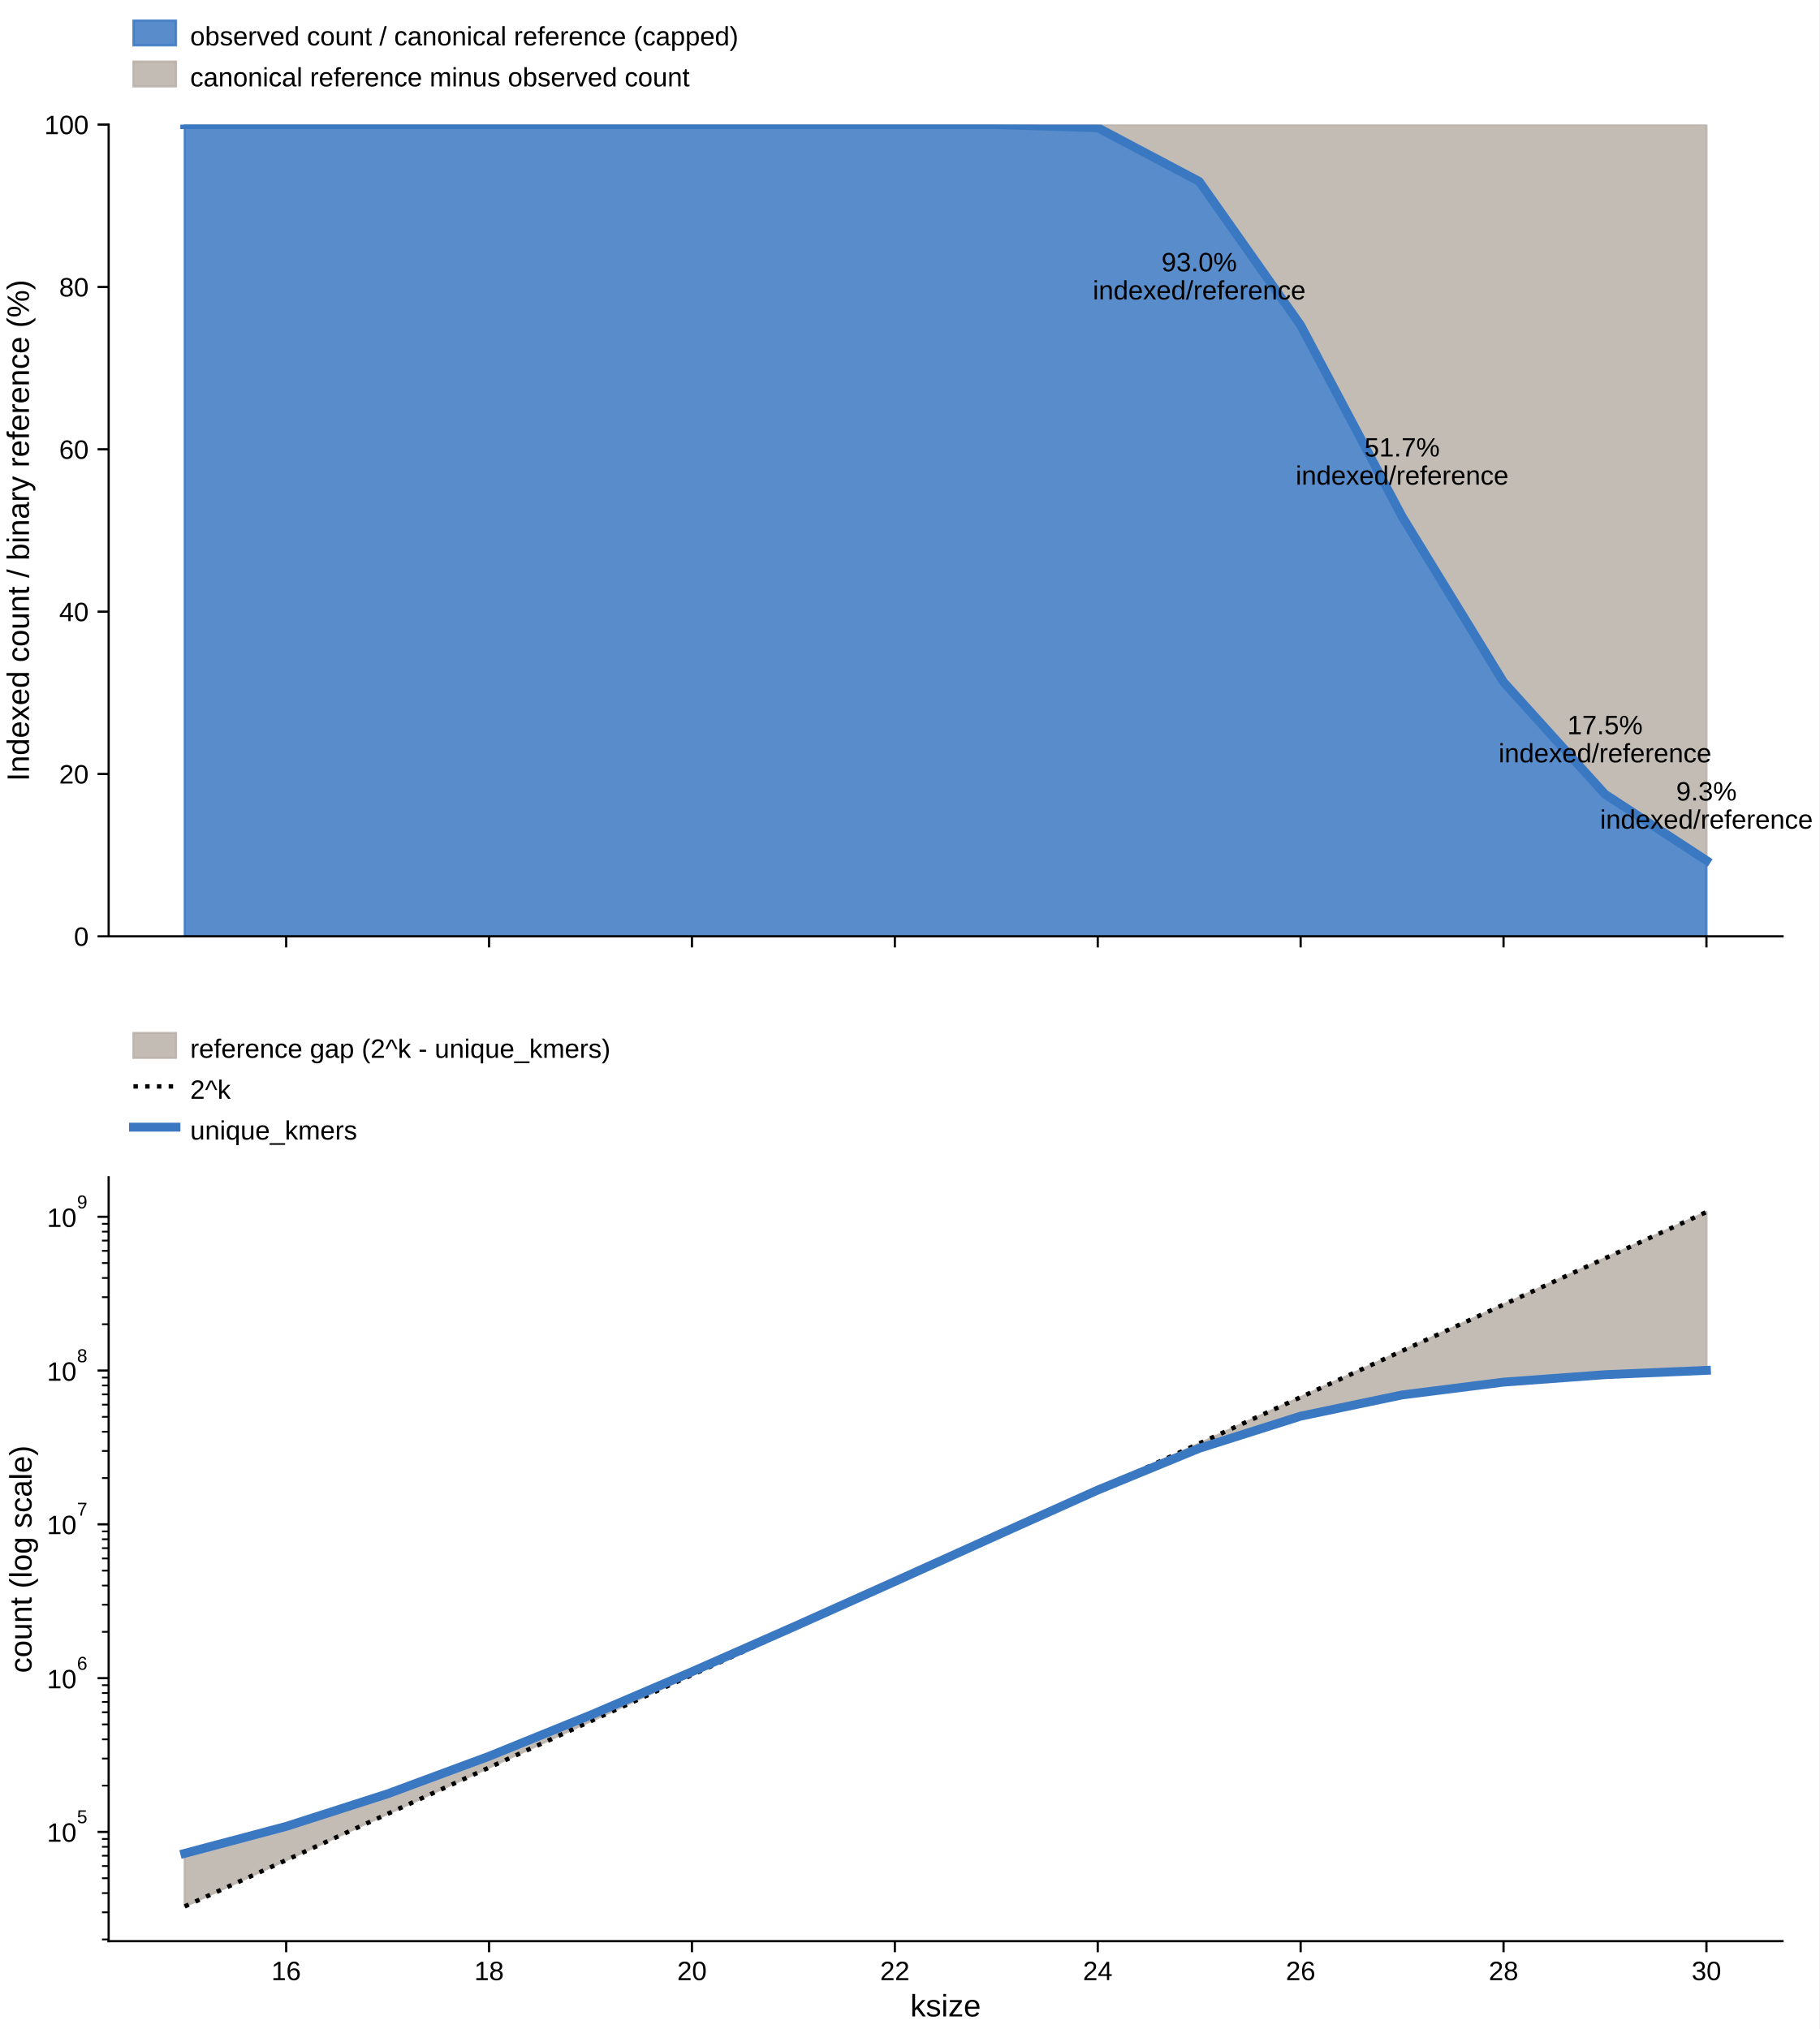
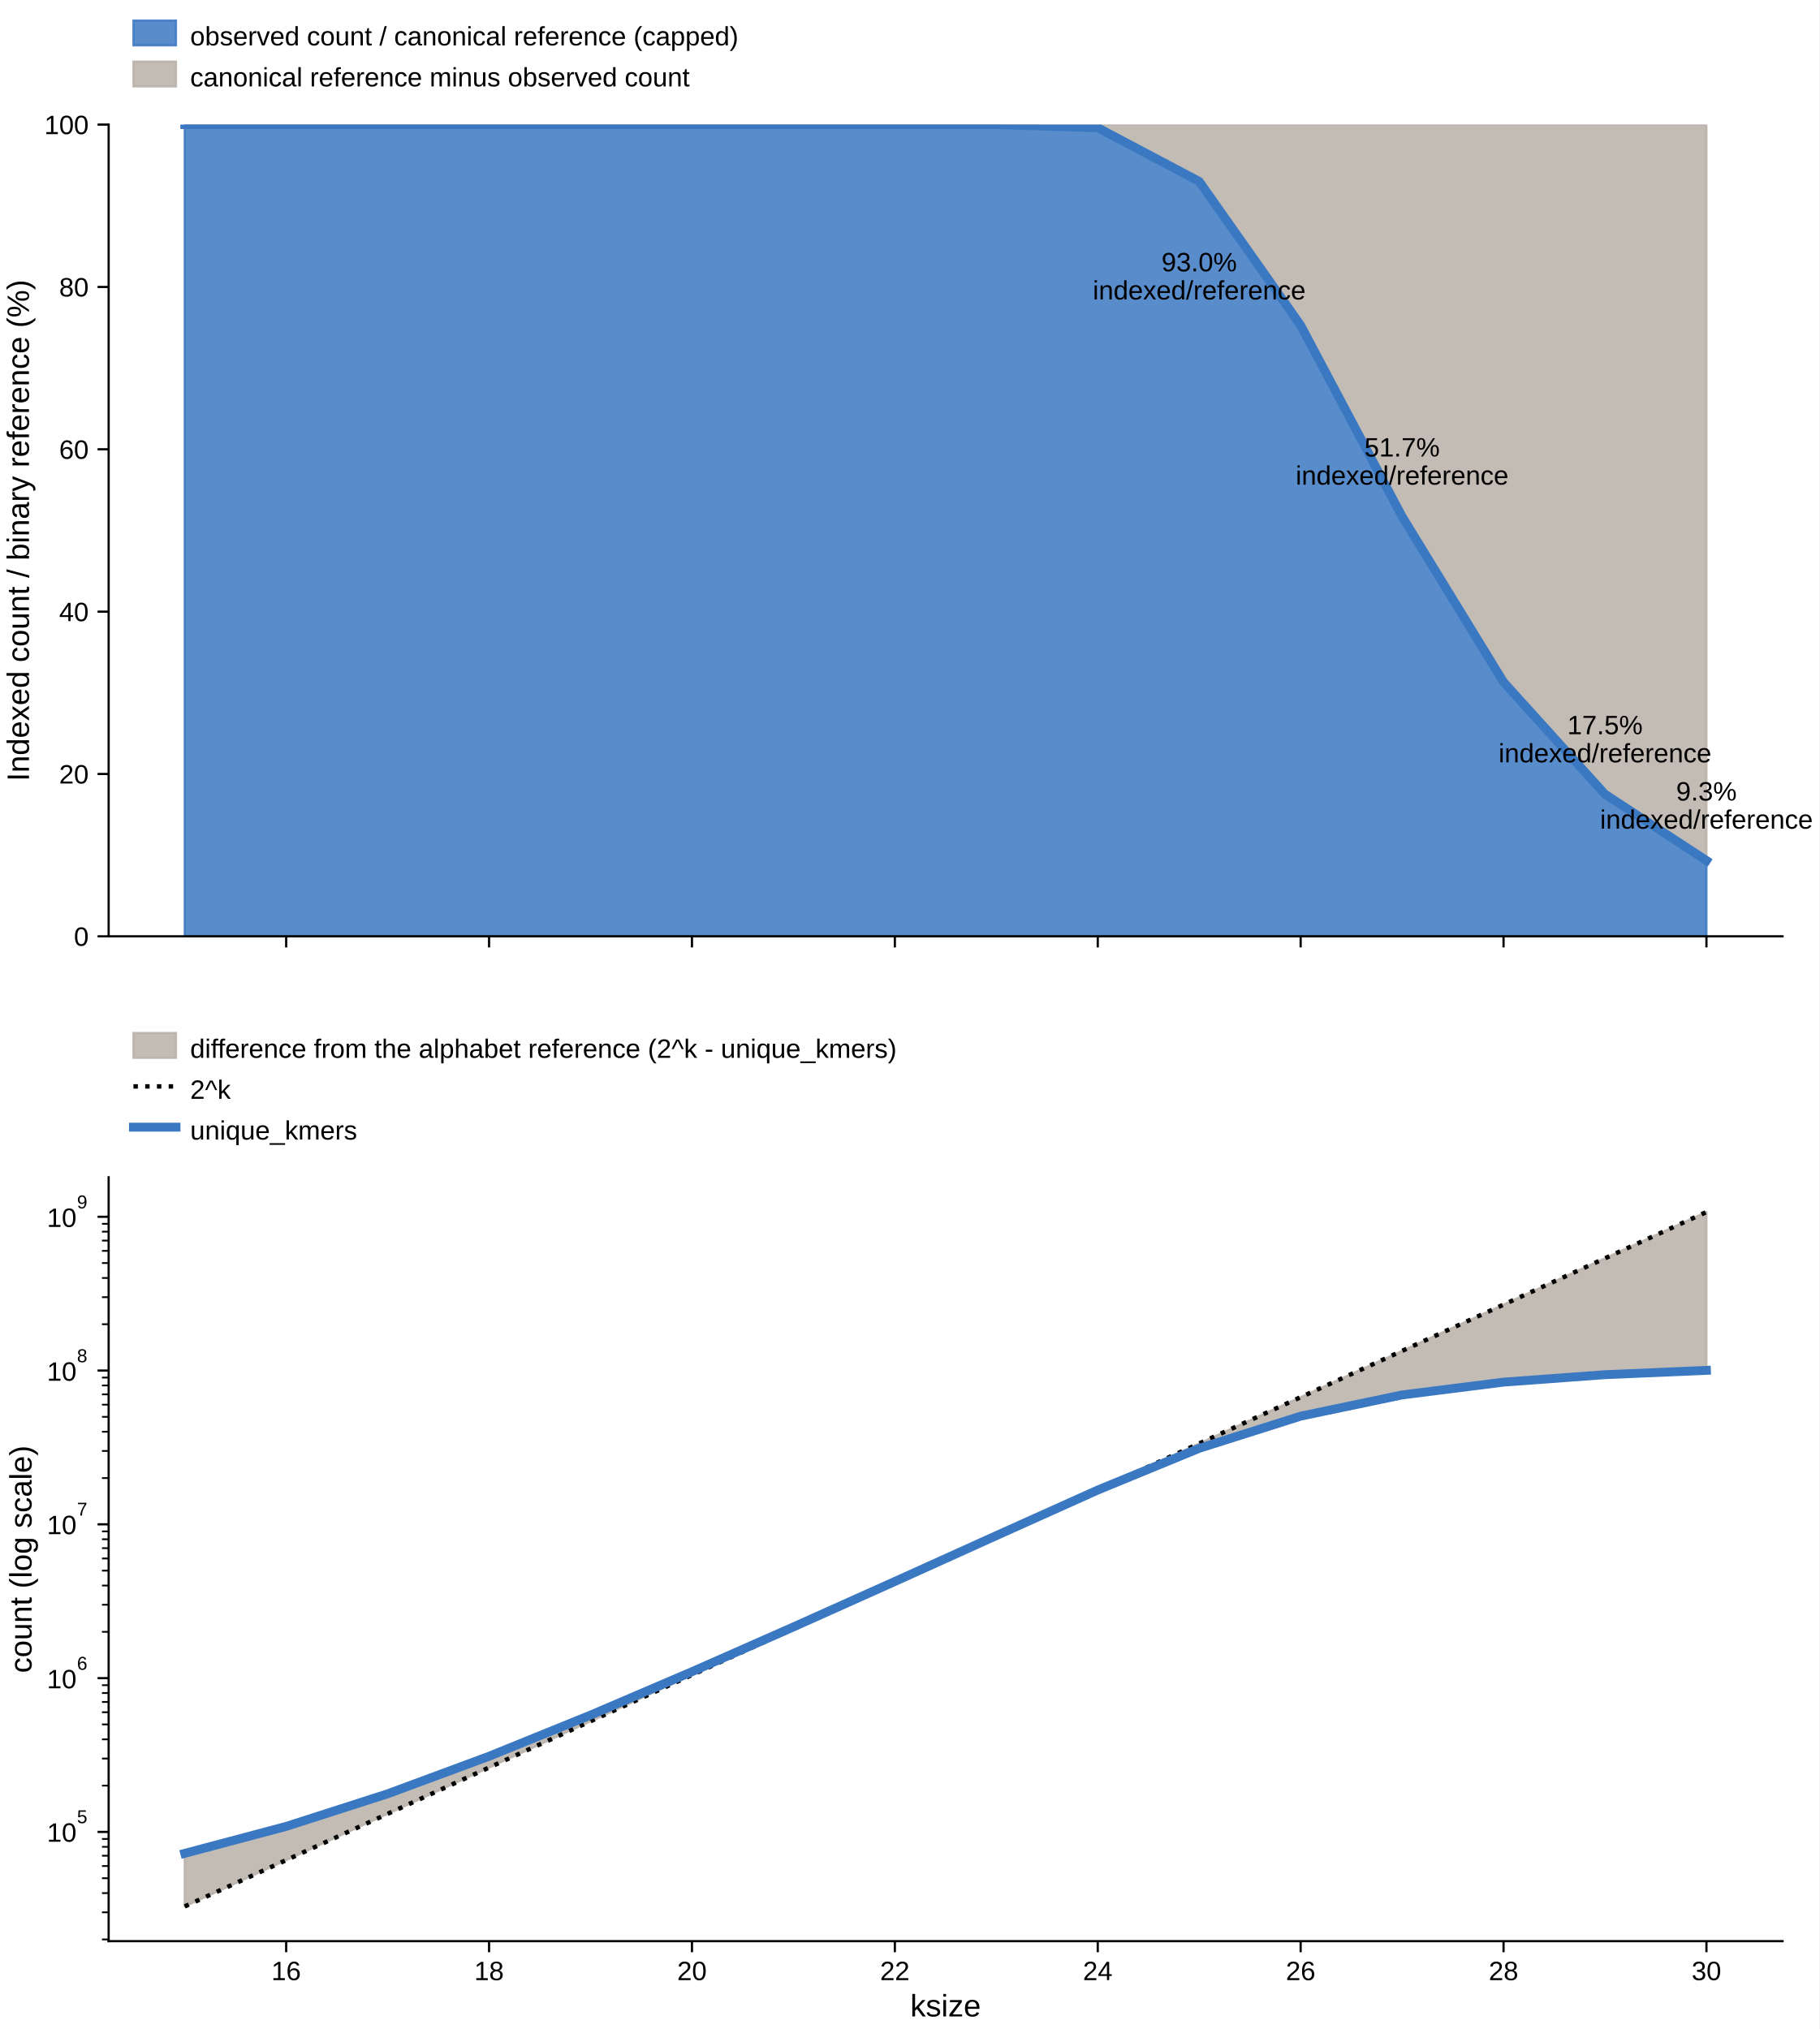
<svg xmlns="http://www.w3.org/2000/svg" xmlns:xlink="http://www.w3.org/1999/xlink" width="410.58pt" height="458.024pt" viewBox="0 0 410.58 458.024" version="1.1">
  <defs>
    <style type="text/css">*{stroke-linejoin: round; stroke-linecap: butt}</style>
  </defs>
  <g id="figure_1">
    <g id="patch_1">
      <path d="M 0 458.024  L 410.58 458.024  L 410.58 0  L 0 0  z " style="fill: #ffffff" />
    </g>
    <g id="axes_1">
      <g id="patch_2">
        <path d="M 24.519 211.363  L 402.298 211.363  L 402.298 28.128  L 24.519 28.128  z " style="fill: #ffffff" />
      </g>
      <g id="matplotlib.axis_1">
        <g id="xtick_1">
          <g id="line2d_1">
            <defs>
-               <path id="mb02377f6be" d="M 0 0  L 0 2.5  " style="stroke: #000000; stroke-width: 0.5" />
+               <path id="me1cb87527f" d="M 0 0  L 0 2.5  " style="stroke: #000000; stroke-width: 0.5" />
            </defs>
            <g>
-               <use xlink:href="#mb02377f6be" x="64.586" y="211.363" style="stroke: #000000; stroke-width: 0.5" />
+               <use xlink:href="#me1cb87527f" x="64.586" y="211.363" style="stroke: #000000; stroke-width: 0.5" />
            </g>
          </g>
        </g>
        <g id="xtick_2">
          <g id="line2d_2">
            <g>
-               <use xlink:href="#mb02377f6be" x="110.378" y="211.363" style="stroke: #000000; stroke-width: 0.5" />
+               <use xlink:href="#me1cb87527f" x="110.378" y="211.363" style="stroke: #000000; stroke-width: 0.5" />
            </g>
          </g>
        </g>
        <g id="xtick_3">
          <g id="line2d_3">
            <g>
-               <use xlink:href="#mb02377f6be" x="156.169" y="211.363" style="stroke: #000000; stroke-width: 0.5" />
+               <use xlink:href="#me1cb87527f" x="156.169" y="211.363" style="stroke: #000000; stroke-width: 0.5" />
            </g>
          </g>
        </g>
        <g id="xtick_4">
          <g id="line2d_4">
            <g>
-               <use xlink:href="#mb02377f6be" x="201.96" y="211.363" style="stroke: #000000; stroke-width: 0.5" />
+               <use xlink:href="#me1cb87527f" x="201.96" y="211.363" style="stroke: #000000; stroke-width: 0.5" />
            </g>
          </g>
        </g>
        <g id="xtick_5">
          <g id="line2d_5">
            <g>
-               <use xlink:href="#mb02377f6be" x="247.752" y="211.363" style="stroke: #000000; stroke-width: 0.5" />
+               <use xlink:href="#me1cb87527f" x="247.752" y="211.363" style="stroke: #000000; stroke-width: 0.5" />
            </g>
          </g>
        </g>
        <g id="xtick_6">
          <g id="line2d_6">
            <g>
-               <use xlink:href="#mb02377f6be" x="293.543" y="211.363" style="stroke: #000000; stroke-width: 0.5" />
+               <use xlink:href="#me1cb87527f" x="293.543" y="211.363" style="stroke: #000000; stroke-width: 0.5" />
            </g>
          </g>
        </g>
        <g id="xtick_7">
          <g id="line2d_7">
            <g>
-               <use xlink:href="#mb02377f6be" x="339.335" y="211.363" style="stroke: #000000; stroke-width: 0.5" />
+               <use xlink:href="#me1cb87527f" x="339.335" y="211.363" style="stroke: #000000; stroke-width: 0.5" />
            </g>
          </g>
        </g>
        <g id="xtick_8">
          <g id="line2d_8">
            <g>
-               <use xlink:href="#mb02377f6be" x="385.126" y="211.363" style="stroke: #000000; stroke-width: 0.5" />
+               <use xlink:href="#me1cb87527f" x="385.126" y="211.363" style="stroke: #000000; stroke-width: 0.5" />
            </g>
          </g>
        </g>
      </g>
      <g id="matplotlib.axis_2">
        <g id="ytick_1">
          <g id="line2d_9">
            <defs>
-               <path id="ma69f56cb45" d="M 0 0  L -2.5 0  " style="stroke: #000000; stroke-width: 0.5" />
+               <path id="m8d2627ddbd" d="M 0 0  L -2.5 0  " style="stroke: #000000; stroke-width: 0.5" />
            </defs>
            <g>
-               <use xlink:href="#ma69f56cb45" x="24.519" y="211.363" style="stroke: #000000; stroke-width: 0.5" />
+               <use xlink:href="#m8d2627ddbd" x="24.519" y="211.363" style="stroke: #000000; stroke-width: 0.5" />
            </g>
          </g>
          <g id="text_1">
            <text style="font-size: 6px; font-family: 'Arial'; text-anchor: end" x="20.019" y="213.511" transform="rotate(-0 20.01875 213.5108)">0</text>
          </g>
        </g>
        <g id="ytick_2">
          <g id="line2d_10">
            <g>
-               <use xlink:href="#ma69f56cb45" x="24.519" y="174.716" style="stroke: #000000; stroke-width: 0.5" />
+               <use xlink:href="#m8d2627ddbd" x="24.519" y="174.716" style="stroke: #000000; stroke-width: 0.5" />
            </g>
          </g>
          <g id="text_2">
            <text style="font-size: 6px; font-family: 'Arial'; text-anchor: end" x="20.019" y="176.864" transform="rotate(-0 20.01875 176.8636)">20</text>
          </g>
        </g>
        <g id="ytick_3">
          <g id="line2d_11">
            <g>
-               <use xlink:href="#ma69f56cb45" x="24.519" y="138.069" style="stroke: #000000; stroke-width: 0.5" />
+               <use xlink:href="#m8d2627ddbd" x="24.519" y="138.069" style="stroke: #000000; stroke-width: 0.5" />
            </g>
          </g>
          <g id="text_3">
            <text style="font-size: 6px; font-family: 'Arial'; text-anchor: end" x="20.019" y="140.216" transform="rotate(-0 20.01875 140.2165)">40</text>
          </g>
        </g>
        <g id="ytick_4">
          <g id="line2d_12">
            <g>
-               <use xlink:href="#ma69f56cb45" x="24.519" y="101.422" style="stroke: #000000; stroke-width: 0.5" />
+               <use xlink:href="#m8d2627ddbd" x="24.519" y="101.422" style="stroke: #000000; stroke-width: 0.5" />
            </g>
          </g>
          <g id="text_4">
            <text style="font-size: 6px; font-family: 'Arial'; text-anchor: end" x="20.019" y="103.569" transform="rotate(-0 20.01875 103.5693)">60</text>
          </g>
        </g>
        <g id="ytick_5">
          <g id="line2d_13">
            <g>
-               <use xlink:href="#ma69f56cb45" x="24.519" y="64.775" style="stroke: #000000; stroke-width: 0.5" />
+               <use xlink:href="#m8d2627ddbd" x="24.519" y="64.775" style="stroke: #000000; stroke-width: 0.5" />
            </g>
          </g>
          <g id="text_5">
            <text style="font-size: 6px; font-family: 'Arial'; text-anchor: end" x="20.019" y="66.922" transform="rotate(-0 20.01875 66.92217)">80</text>
          </g>
        </g>
        <g id="ytick_6">
          <g id="line2d_14">
            <g>
-               <use xlink:href="#ma69f56cb45" x="24.519" y="28.128" style="stroke: #000000; stroke-width: 0.5" />
+               <use xlink:href="#m8d2627ddbd" x="24.519" y="28.128" style="stroke: #000000; stroke-width: 0.5" />
            </g>
          </g>
          <g id="text_6">
            <text style="font-size: 6px; font-family: 'Arial'; text-anchor: end" x="20.019" y="30.275" transform="rotate(-0 20.01875 30.27501)">100</text>
          </g>
        </g>
        <g id="text_7">
          <text style="font-size: 7px; font-family: 'Arial'; text-anchor: middle" x="6.536" y="119.746" transform="rotate(-90 6.535781 119.7456)">Indexed count / binary reference (%)</text>
        </g>
      </g>
      <g id="FillBetweenPolyCollection_1">
        <defs>
-           <path id="m93ffbdc0d3" d="M 41.691 -429.896  L 41.691 -246.66  L 64.586 -246.66  L 87.482 -246.66  L 110.378 -246.66  L 133.273 -246.66  L 156.169 -246.66  L 179.065 -246.66  L 201.96 -246.66  L 224.856 -246.66  L 247.752 -246.66  L 270.648 -246.66  L 293.543 -246.66  L 316.439 -246.66  L 339.335 -246.66  L 362.23 -246.66  L 385.126 -246.66  L 385.126 -263.775  L 385.126 -263.775  L 362.23 -278.743  L 339.335 -304.059  L 316.439 -341.434  L 293.543 -384.594  L 270.648 -417.069  L 247.752 -429.182  L 224.856 -429.896  L 201.96 -429.896  L 179.065 -429.896  L 156.169 -429.896  L 133.273 -429.896  L 110.378 -429.896  L 87.482 -429.896  L 64.586 -429.896  L 41.691 -429.896  z " style="stroke: #3b78c2; stroke-opacity: 0.85; stroke-width: 0.5" />
+           <path id="m96e4faaa3b" d="M 41.691 -429.896  L 41.691 -246.66  L 64.586 -246.66  L 87.482 -246.66  L 110.378 -246.66  L 133.273 -246.66  L 156.169 -246.66  L 179.065 -246.66  L 201.96 -246.66  L 224.856 -246.66  L 247.752 -246.66  L 270.648 -246.66  L 293.543 -246.66  L 316.439 -246.66  L 339.335 -246.66  L 362.23 -246.66  L 385.126 -246.66  L 385.126 -263.775  L 385.126 -263.775  L 362.23 -278.743  L 339.335 -304.059  L 316.439 -341.434  L 293.543 -384.594  L 270.648 -417.069  L 247.752 -429.182  L 224.856 -429.896  L 201.96 -429.896  L 179.065 -429.896  L 156.169 -429.896  L 133.273 -429.896  L 110.378 -429.896  L 87.482 -429.896  L 64.586 -429.896  L 41.691 -429.896  z " style="stroke: #3b78c2; stroke-opacity: 0.85; stroke-width: 0.5" />
        </defs>
-         <g clip-path="url(#pb5ab70ce98)">
-           <use xlink:href="#m93ffbdc0d3" x="0" y="458.024" style="fill: #3b78c2; fill-opacity: 0.85; stroke: #3b78c2; stroke-opacity: 0.85; stroke-width: 0.5" />
+         <g clip-path="url(#pe72a7f33b3)">
+           <use xlink:href="#m96e4faaa3b" x="0" y="458.024" style="fill: #3b78c2; fill-opacity: 0.85; stroke: #3b78c2; stroke-opacity: 0.85; stroke-width: 0.5" />
        </g>
      </g>
      <g id="FillBetweenPolyCollection_2">
        <defs>
-           <path id="m4c883c0f63" d="M 41.691 -429.896  L 41.691 -429.896  L 64.586 -429.896  L 87.482 -429.896  L 110.378 -429.896  L 133.273 -429.896  L 156.169 -429.896  L 179.065 -429.896  L 201.96 -429.896  L 224.856 -429.896  L 247.752 -429.182  L 270.648 -417.069  L 293.543 -384.594  L 316.439 -341.434  L 339.335 -304.059  L 362.23 -278.743  L 385.126 -263.775  L 385.126 -429.896  L 385.126 -429.896  L 362.23 -429.896  L 339.335 -429.896  L 316.439 -429.896  L 293.543 -429.896  L 270.648 -429.896  L 247.752 -429.896  L 224.856 -429.896  L 201.96 -429.896  L 179.065 -429.896  L 156.169 -429.896  L 133.273 -429.896  L 110.378 -429.896  L 87.482 -429.896  L 64.586 -429.896  L 41.691 -429.896  z " style="stroke: #b8b0a8; stroke-opacity: 0.85; stroke-width: 0.5" />
+           <path id="mcad0338a97" d="M 41.691 -429.896  L 41.691 -429.896  L 64.586 -429.896  L 87.482 -429.896  L 110.378 -429.896  L 133.273 -429.896  L 156.169 -429.896  L 179.065 -429.896  L 201.96 -429.896  L 224.856 -429.896  L 247.752 -429.182  L 270.648 -417.069  L 293.543 -384.594  L 316.439 -341.434  L 339.335 -304.059  L 362.23 -278.743  L 385.126 -263.775  L 385.126 -429.896  L 385.126 -429.896  L 362.23 -429.896  L 339.335 -429.896  L 316.439 -429.896  L 293.543 -429.896  L 270.648 -429.896  L 247.752 -429.896  L 224.856 -429.896  L 201.96 -429.896  L 179.065 -429.896  L 156.169 -429.896  L 133.273 -429.896  L 110.378 -429.896  L 87.482 -429.896  L 64.586 -429.896  L 41.691 -429.896  z " style="stroke: #b8b0a8; stroke-opacity: 0.85; stroke-width: 0.5" />
        </defs>
-         <g clip-path="url(#pb5ab70ce98)">
-           <use xlink:href="#m4c883c0f63" x="0" y="458.024" style="fill: #b8b0a8; fill-opacity: 0.85; stroke: #b8b0a8; stroke-opacity: 0.85; stroke-width: 0.5" />
+         <g clip-path="url(#pe72a7f33b3)">
+           <use xlink:href="#mcad0338a97" x="0" y="458.024" style="fill: #b8b0a8; fill-opacity: 0.85; stroke: #b8b0a8; stroke-opacity: 0.85; stroke-width: 0.5" />
        </g>
      </g>
      <g id="line2d_15">
-         <path d="M 41.691 28.128  L 64.586 28.128  L 87.482 28.128  L 110.378 28.128  L 133.273 28.128  L 156.169 28.128  L 179.065 28.128  L 201.96 28.128  L 224.856 28.128  L 247.752 28.842  L 270.648 40.954  L 293.543 73.43  L 316.439 116.589  L 339.335 153.964  L 362.23 179.28  L 385.126 194.249  " clip-path="url(#pb5ab70ce98)" style="fill: none; stroke: #3b78c2; stroke-width: 2; stroke-linecap: square" />
+         <path d="M 41.691 28.128  L 64.586 28.128  L 87.482 28.128  L 110.378 28.128  L 133.273 28.128  L 156.169 28.128  L 179.065 28.128  L 201.96 28.128  L 224.856 28.128  L 247.752 28.842  L 270.648 40.954  L 293.543 73.43  L 316.439 116.589  L 339.335 153.964  L 362.23 179.28  L 385.126 194.249  " clip-path="url(#pe72a7f33b3)" style="fill: none; stroke: #3b78c2; stroke-width: 2; stroke-linecap: square" />
      </g>
      <g id="patch_3">
        <path d="M 24.519 211.363  L 24.519 28.128  " style="fill: none; stroke: #000000; stroke-width: 0.5; stroke-linejoin: miter; stroke-linecap: square" />
      </g>
      <g id="patch_4">
        <path d="M 24.519 211.363  L 402.298 211.363  " style="fill: none; stroke: #000000; stroke-width: 0.5; stroke-linejoin: miter; stroke-linecap: square" />
      </g>
      <g id="text_8">
        <text style="font-size: 6px; font-family: 'Arial'" transform="translate(262.1416 61.24879)">93.0%</text>
        <text style="font-size: 6px; font-family: 'Arial'" transform="translate(246.6334 67.59491)">indexed/reference</text>
      </g>
      <g id="text_9">
        <text style="font-size: 6px; font-family: 'Arial'" transform="translate(307.933 103.0507)">51.7%</text>
        <text style="font-size: 6px; font-family: 'Arial'" transform="translate(292.4248 109.3968)">indexed/reference</text>
      </g>
      <g id="text_10">
        <text style="font-size: 6px; font-family: 'Arial'" transform="translate(353.7244 165.7417)">17.5%</text>
        <text style="font-size: 6px; font-family: 'Arial'" transform="translate(338.2162 172.0878)">indexed/reference</text>
      </g>
      <g id="text_11">
        <text style="font-size: 6px; font-family: 'Arial'" transform="translate(378.2883 180.7101)">9.3%</text>
        <text style="font-size: 6px; font-family: 'Arial'" transform="translate(361.1119 187.0562)">indexed/reference</text>
      </g>
      <g id="legend_1">
        <g id="patch_5">
          <path d="M 30.119 10.24  L 39.719 10.24  L 39.719 4.64  L 30.119 4.64  z " style="fill: #3b78c2; fill-opacity: 0.85; stroke: #3b78c2; stroke-opacity: 0.85; stroke-width: 0.5; stroke-linejoin: miter" />
        </g>
        <g id="text_12">
          <text style="font-size: 6px; font-family: 'Arial'; text-anchor: start" x="42.919" y="10.24" transform="rotate(-0 42.91875 10.24)">observed count / canonical reference (capped)</text>
        </g>
        <g id="patch_6">
          <path d="M 30.119 19.503  L 39.719 19.503  L 39.719 13.903  L 30.119 13.903  z " style="fill: #b8b0a8; fill-opacity: 0.85; stroke: #b8b0a8; stroke-opacity: 0.85; stroke-width: 0.5; stroke-linejoin: miter" />
        </g>
        <g id="text_13">
          <text style="font-size: 6px; font-family: 'Arial'; text-anchor: start" x="42.919" y="19.503" transform="rotate(-0 42.91875 19.50281)">canonical reference minus observed count</text>
        </g>
      </g>
    </g>
    <g id="axes_2">
      <g id="patch_7">
        <path d="M 24.519 438.195  L 402.298 438.195  L 402.298 265.759  L 24.519 265.759  z " style="fill: #ffffff" />
      </g>
      <g id="matplotlib.axis_3">
        <g id="xtick_9">
          <g id="line2d_16">
            <g>
-               <use xlink:href="#mb02377f6be" x="64.586" y="438.195" style="stroke: #000000; stroke-width: 0.5" />
+               <use xlink:href="#me1cb87527f" x="64.586" y="438.195" style="stroke: #000000; stroke-width: 0.5" />
            </g>
          </g>
          <g id="text_14">
            <text style="font-size: 6px; font-family: 'Arial'; text-anchor: middle" x="64.586" y="446.989" transform="rotate(-0 64.58622 446.9893)">16</text>
          </g>
        </g>
        <g id="xtick_10">
          <g id="line2d_17">
            <g>
-               <use xlink:href="#mb02377f6be" x="110.378" y="438.195" style="stroke: #000000; stroke-width: 0.5" />
+               <use xlink:href="#me1cb87527f" x="110.378" y="438.195" style="stroke: #000000; stroke-width: 0.5" />
            </g>
          </g>
          <g id="text_15">
            <text style="font-size: 6px; font-family: 'Arial'; text-anchor: middle" x="110.378" y="446.989" transform="rotate(-0 110.3776 446.9893)">18</text>
          </g>
        </g>
        <g id="xtick_11">
          <g id="line2d_18">
            <g>
-               <use xlink:href="#mb02377f6be" x="156.169" y="438.195" style="stroke: #000000; stroke-width: 0.5" />
+               <use xlink:href="#me1cb87527f" x="156.169" y="438.195" style="stroke: #000000; stroke-width: 0.5" />
            </g>
          </g>
          <g id="text_16">
            <text style="font-size: 6px; font-family: 'Arial'; text-anchor: middle" x="156.169" y="446.989" transform="rotate(-0 156.169 446.9893)">20</text>
          </g>
        </g>
        <g id="xtick_12">
          <g id="line2d_19">
            <g>
-               <use xlink:href="#mb02377f6be" x="201.96" y="438.195" style="stroke: #000000; stroke-width: 0.5" />
+               <use xlink:href="#me1cb87527f" x="201.96" y="438.195" style="stroke: #000000; stroke-width: 0.5" />
            </g>
          </g>
          <g id="text_17">
            <text style="font-size: 6px; font-family: 'Arial'; text-anchor: middle" x="201.96" y="446.989" transform="rotate(-0 201.9604 446.9893)">22</text>
          </g>
        </g>
        <g id="xtick_13">
          <g id="line2d_20">
            <g>
-               <use xlink:href="#mb02377f6be" x="247.752" y="438.195" style="stroke: #000000; stroke-width: 0.5" />
+               <use xlink:href="#me1cb87527f" x="247.752" y="438.195" style="stroke: #000000; stroke-width: 0.5" />
            </g>
          </g>
          <g id="text_18">
            <text style="font-size: 6px; font-family: 'Arial'; text-anchor: middle" x="247.752" y="446.989" transform="rotate(-0 247.7518 446.9893)">24</text>
          </g>
        </g>
        <g id="xtick_14">
          <g id="line2d_21">
            <g>
-               <use xlink:href="#mb02377f6be" x="293.543" y="438.195" style="stroke: #000000; stroke-width: 0.5" />
+               <use xlink:href="#me1cb87527f" x="293.543" y="438.195" style="stroke: #000000; stroke-width: 0.5" />
            </g>
          </g>
          <g id="text_19">
            <text style="font-size: 6px; font-family: 'Arial'; text-anchor: middle" x="293.543" y="446.989" transform="rotate(-0 293.5432 446.9893)">26</text>
          </g>
        </g>
        <g id="xtick_15">
          <g id="line2d_22">
            <g>
-               <use xlink:href="#mb02377f6be" x="339.335" y="438.195" style="stroke: #000000; stroke-width: 0.5" />
+               <use xlink:href="#me1cb87527f" x="339.335" y="438.195" style="stroke: #000000; stroke-width: 0.5" />
            </g>
          </g>
          <g id="text_20">
            <text style="font-size: 6px; font-family: 'Arial'; text-anchor: middle" x="339.335" y="446.989" transform="rotate(-0 339.3346 446.9893)">28</text>
          </g>
        </g>
        <g id="xtick_16">
          <g id="line2d_23">
            <g>
-               <use xlink:href="#mb02377f6be" x="385.126" y="438.195" style="stroke: #000000; stroke-width: 0.5" />
+               <use xlink:href="#me1cb87527f" x="385.126" y="438.195" style="stroke: #000000; stroke-width: 0.5" />
            </g>
          </g>
          <g id="text_21">
            <text style="font-size: 6px; font-family: 'Arial'; text-anchor: middle" x="385.126" y="446.989" transform="rotate(-0 385.126 446.9893)">30</text>
          </g>
        </g>
        <g id="text_22">
          <text style="font-size: 7px; font-family: 'Arial'; text-anchor: middle" x="213.408" y="455.192" transform="rotate(-0 213.4083 455.1923)">ksize</text>
        </g>
      </g>
      <g id="matplotlib.axis_4">
        <g id="ytick_7">
          <g id="line2d_24">
            <g>
-               <use xlink:href="#ma69f56cb45" x="24.519" y="413.535" style="stroke: #000000; stroke-width: 0.5" />
+               <use xlink:href="#m8d2627ddbd" x="24.519" y="413.535" style="stroke: #000000; stroke-width: 0.5" />
            </g>
          </g>
          <g id="text_23">
            <g transform="translate(10.59875 416.5986)">
              <text>
                <tspan x="0" y="-0.854" style="font-size: 6px; font-family: 'Arial'">1</tspan>
                <tspan x="3.337" y="-0.854" style="font-size: 6px; font-family: 'Arial'">0</tspan>
                <tspan x="6.778" y="-5.036" style="font-size: 4.2px; font-family: 'Arial'">5</tspan>
              </text>
            </g>
          </g>
        </g>
        <g id="ytick_8">
          <g id="line2d_25">
            <g>
-               <use xlink:href="#ma69f56cb45" x="24.519" y="378.819" style="stroke: #000000; stroke-width: 0.5" />
+               <use xlink:href="#m8d2627ddbd" x="24.519" y="378.819" style="stroke: #000000; stroke-width: 0.5" />
            </g>
          </g>
          <g id="text_24">
            <g transform="translate(10.59875 381.9123)">
              <text>
                <tspan x="0" y="-0.8" style="font-size: 6px; font-family: 'Arial'">1</tspan>
                <tspan x="3.337" y="-0.8" style="font-size: 6px; font-family: 'Arial'">0</tspan>
                <tspan x="6.778" y="-4.981" style="font-size: 4.2px; font-family: 'Arial'">6</tspan>
              </text>
            </g>
          </g>
        </g>
        <g id="ytick_9">
          <g id="line2d_26">
            <g>
-               <use xlink:href="#ma69f56cb45" x="24.519" y="344.102" style="stroke: #000000; stroke-width: 0.5" />
+               <use xlink:href="#m8d2627ddbd" x="24.519" y="344.102" style="stroke: #000000; stroke-width: 0.5" />
            </g>
          </g>
          <g id="text_25">
            <g transform="translate(10.59875 347.166)">
              <text>
                <tspan x="0" y="-0.854" style="font-size: 6px; font-family: 'Arial'">1</tspan>
                <tspan x="3.337" y="-0.854" style="font-size: 6px; font-family: 'Arial'">0</tspan>
                <tspan x="6.778" y="-5.036" style="font-size: 4.2px; font-family: 'Arial'">7</tspan>
              </text>
            </g>
          </g>
        </g>
        <g id="ytick_10">
          <g id="line2d_27">
            <g>
-               <use xlink:href="#ma69f56cb45" x="24.519" y="309.386" style="stroke: #000000; stroke-width: 0.5" />
+               <use xlink:href="#m8d2627ddbd" x="24.519" y="309.386" style="stroke: #000000; stroke-width: 0.5" />
            </g>
          </g>
          <g id="text_26">
            <g transform="translate(10.59875 312.4797)">
              <text>
                <tspan x="0" y="-0.8" style="font-size: 6px; font-family: 'Arial'">1</tspan>
                <tspan x="3.337" y="-0.8" style="font-size: 6px; font-family: 'Arial'">0</tspan>
                <tspan x="6.778" y="-4.981" style="font-size: 4.2px; font-family: 'Arial'">8</tspan>
              </text>
            </g>
          </g>
        </g>
        <g id="ytick_11">
          <g id="line2d_28">
            <g>
-               <use xlink:href="#ma69f56cb45" x="24.519" y="274.67" style="stroke: #000000; stroke-width: 0.5" />
+               <use xlink:href="#m8d2627ddbd" x="24.519" y="274.67" style="stroke: #000000; stroke-width: 0.5" />
            </g>
          </g>
          <g id="text_27">
            <g transform="translate(10.59875 277.7633)">
              <text>
                <tspan x="0" y="-0.8" style="font-size: 6px; font-family: 'Arial'">1</tspan>
                <tspan x="3.337" y="-0.8" style="font-size: 6px; font-family: 'Arial'">0</tspan>
                <tspan x="6.778" y="-4.981" style="font-size: 4.2px; font-family: 'Arial'">9</tspan>
              </text>
            </g>
          </g>
        </g>
        <g id="ytick_12">
          <g id="line2d_29">
            <defs>
-               <path id="mb8012ab6e5" d="M 0 0  L -1.5 0  " style="stroke: #000000; stroke-width: 0.4" />
+               <path id="m99bf7ad797" d="M 0 0  L -1.5 0  " style="stroke: #000000; stroke-width: 0.4" />
            </defs>
            <g>
-               <use xlink:href="#mb8012ab6e5" x="24.519" y="437.801" style="stroke: #000000; stroke-width: 0.4" />
+               <use xlink:href="#m99bf7ad797" x="24.519" y="437.801" style="stroke: #000000; stroke-width: 0.4" />
            </g>
          </g>
        </g>
        <g id="ytick_13">
          <g id="line2d_30">
            <g>
-               <use xlink:href="#mb8012ab6e5" x="24.519" y="431.687" style="stroke: #000000; stroke-width: 0.4" />
+               <use xlink:href="#m99bf7ad797" x="24.519" y="431.687" style="stroke: #000000; stroke-width: 0.4" />
            </g>
          </g>
        </g>
        <g id="ytick_14">
          <g id="line2d_31">
            <g>
-               <use xlink:href="#mb8012ab6e5" x="24.519" y="427.35" style="stroke: #000000; stroke-width: 0.4" />
+               <use xlink:href="#m99bf7ad797" x="24.519" y="427.35" style="stroke: #000000; stroke-width: 0.4" />
            </g>
          </g>
        </g>
        <g id="ytick_15">
          <g id="line2d_32">
            <g>
-               <use xlink:href="#mb8012ab6e5" x="24.519" y="423.986" style="stroke: #000000; stroke-width: 0.4" />
+               <use xlink:href="#m99bf7ad797" x="24.519" y="423.986" style="stroke: #000000; stroke-width: 0.4" />
            </g>
          </g>
        </g>
        <g id="ytick_16">
          <g id="line2d_33">
            <g>
-               <use xlink:href="#mb8012ab6e5" x="24.519" y="421.237" style="stroke: #000000; stroke-width: 0.4" />
+               <use xlink:href="#m99bf7ad797" x="24.519" y="421.237" style="stroke: #000000; stroke-width: 0.4" />
            </g>
          </g>
        </g>
        <g id="ytick_17">
          <g id="line2d_34">
            <g>
-               <use xlink:href="#mb8012ab6e5" x="24.519" y="418.912" style="stroke: #000000; stroke-width: 0.4" />
+               <use xlink:href="#m99bf7ad797" x="24.519" y="418.912" style="stroke: #000000; stroke-width: 0.4" />
            </g>
          </g>
        </g>
        <g id="ytick_18">
          <g id="line2d_35">
            <g>
-               <use xlink:href="#mb8012ab6e5" x="24.519" y="416.899" style="stroke: #000000; stroke-width: 0.4" />
+               <use xlink:href="#m99bf7ad797" x="24.519" y="416.899" style="stroke: #000000; stroke-width: 0.4" />
            </g>
          </g>
        </g>
        <g id="ytick_19">
          <g id="line2d_36">
            <g>
-               <use xlink:href="#mb8012ab6e5" x="24.519" y="415.123" style="stroke: #000000; stroke-width: 0.4" />
+               <use xlink:href="#m99bf7ad797" x="24.519" y="415.123" style="stroke: #000000; stroke-width: 0.4" />
            </g>
          </g>
        </g>
        <g id="ytick_20">
          <g id="line2d_37">
            <g>
-               <use xlink:href="#mb8012ab6e5" x="24.519" y="403.084" style="stroke: #000000; stroke-width: 0.4" />
+               <use xlink:href="#m99bf7ad797" x="24.519" y="403.084" style="stroke: #000000; stroke-width: 0.4" />
            </g>
          </g>
        </g>
        <g id="ytick_21">
          <g id="line2d_38">
            <g>
-               <use xlink:href="#mb8012ab6e5" x="24.519" y="396.971" style="stroke: #000000; stroke-width: 0.4" />
+               <use xlink:href="#m99bf7ad797" x="24.519" y="396.971" style="stroke: #000000; stroke-width: 0.4" />
            </g>
          </g>
        </g>
        <g id="ytick_22">
          <g id="line2d_39">
            <g>
-               <use xlink:href="#mb8012ab6e5" x="24.519" y="392.634" style="stroke: #000000; stroke-width: 0.4" />
+               <use xlink:href="#m99bf7ad797" x="24.519" y="392.634" style="stroke: #000000; stroke-width: 0.4" />
            </g>
          </g>
        </g>
        <g id="ytick_23">
          <g id="line2d_40">
            <g>
-               <use xlink:href="#mb8012ab6e5" x="24.519" y="389.269" style="stroke: #000000; stroke-width: 0.4" />
+               <use xlink:href="#m99bf7ad797" x="24.519" y="389.269" style="stroke: #000000; stroke-width: 0.4" />
            </g>
          </g>
        </g>
        <g id="ytick_24">
          <g id="line2d_41">
            <g>
-               <use xlink:href="#mb8012ab6e5" x="24.519" y="386.52" style="stroke: #000000; stroke-width: 0.4" />
+               <use xlink:href="#m99bf7ad797" x="24.519" y="386.52" style="stroke: #000000; stroke-width: 0.4" />
            </g>
          </g>
        </g>
        <g id="ytick_25">
          <g id="line2d_42">
            <g>
-               <use xlink:href="#mb8012ab6e5" x="24.519" y="384.196" style="stroke: #000000; stroke-width: 0.4" />
+               <use xlink:href="#m99bf7ad797" x="24.519" y="384.196" style="stroke: #000000; stroke-width: 0.4" />
            </g>
          </g>
        </g>
        <g id="ytick_26">
          <g id="line2d_43">
            <g>
-               <use xlink:href="#mb8012ab6e5" x="24.519" y="382.183" style="stroke: #000000; stroke-width: 0.4" />
+               <use xlink:href="#m99bf7ad797" x="24.519" y="382.183" style="stroke: #000000; stroke-width: 0.4" />
            </g>
          </g>
        </g>
        <g id="ytick_27">
          <g id="line2d_44">
            <g>
-               <use xlink:href="#mb8012ab6e5" x="24.519" y="380.407" style="stroke: #000000; stroke-width: 0.4" />
+               <use xlink:href="#m99bf7ad797" x="24.519" y="380.407" style="stroke: #000000; stroke-width: 0.4" />
            </g>
          </g>
        </g>
        <g id="ytick_28">
          <g id="line2d_45">
            <g>
-               <use xlink:href="#mb8012ab6e5" x="24.519" y="368.368" style="stroke: #000000; stroke-width: 0.4" />
+               <use xlink:href="#m99bf7ad797" x="24.519" y="368.368" style="stroke: #000000; stroke-width: 0.4" />
            </g>
          </g>
        </g>
        <g id="ytick_29">
          <g id="line2d_46">
            <g>
-               <use xlink:href="#mb8012ab6e5" x="24.519" y="362.255" style="stroke: #000000; stroke-width: 0.4" />
+               <use xlink:href="#m99bf7ad797" x="24.519" y="362.255" style="stroke: #000000; stroke-width: 0.4" />
            </g>
          </g>
        </g>
        <g id="ytick_30">
          <g id="line2d_47">
            <g>
-               <use xlink:href="#mb8012ab6e5" x="24.519" y="357.917" style="stroke: #000000; stroke-width: 0.4" />
+               <use xlink:href="#m99bf7ad797" x="24.519" y="357.917" style="stroke: #000000; stroke-width: 0.4" />
            </g>
          </g>
        </g>
        <g id="ytick_31">
          <g id="line2d_48">
            <g>
-               <use xlink:href="#mb8012ab6e5" x="24.519" y="354.553" style="stroke: #000000; stroke-width: 0.4" />
+               <use xlink:href="#m99bf7ad797" x="24.519" y="354.553" style="stroke: #000000; stroke-width: 0.4" />
            </g>
          </g>
        </g>
        <g id="ytick_32">
          <g id="line2d_49">
            <g>
-               <use xlink:href="#mb8012ab6e5" x="24.519" y="351.804" style="stroke: #000000; stroke-width: 0.4" />
+               <use xlink:href="#m99bf7ad797" x="24.519" y="351.804" style="stroke: #000000; stroke-width: 0.4" />
            </g>
          </g>
        </g>
        <g id="ytick_33">
          <g id="line2d_50">
            <g>
-               <use xlink:href="#mb8012ab6e5" x="24.519" y="349.48" style="stroke: #000000; stroke-width: 0.4" />
+               <use xlink:href="#m99bf7ad797" x="24.519" y="349.48" style="stroke: #000000; stroke-width: 0.4" />
            </g>
          </g>
        </g>
        <g id="ytick_34">
          <g id="line2d_51">
            <g>
-               <use xlink:href="#mb8012ab6e5" x="24.519" y="347.467" style="stroke: #000000; stroke-width: 0.4" />
+               <use xlink:href="#m99bf7ad797" x="24.519" y="347.467" style="stroke: #000000; stroke-width: 0.4" />
            </g>
          </g>
        </g>
        <g id="ytick_35">
          <g id="line2d_52">
            <g>
-               <use xlink:href="#mb8012ab6e5" x="24.519" y="345.691" style="stroke: #000000; stroke-width: 0.4" />
+               <use xlink:href="#m99bf7ad797" x="24.519" y="345.691" style="stroke: #000000; stroke-width: 0.4" />
            </g>
          </g>
        </g>
        <g id="ytick_36">
          <g id="line2d_53">
            <g>
-               <use xlink:href="#mb8012ab6e5" x="24.519" y="333.652" style="stroke: #000000; stroke-width: 0.4" />
+               <use xlink:href="#m99bf7ad797" x="24.519" y="333.652" style="stroke: #000000; stroke-width: 0.4" />
            </g>
          </g>
        </g>
        <g id="ytick_37">
          <g id="line2d_54">
            <g>
-               <use xlink:href="#mb8012ab6e5" x="24.519" y="327.538" style="stroke: #000000; stroke-width: 0.4" />
+               <use xlink:href="#m99bf7ad797" x="24.519" y="327.538" style="stroke: #000000; stroke-width: 0.4" />
            </g>
          </g>
        </g>
        <g id="ytick_38">
          <g id="line2d_55">
            <g>
-               <use xlink:href="#mb8012ab6e5" x="24.519" y="323.201" style="stroke: #000000; stroke-width: 0.4" />
+               <use xlink:href="#m99bf7ad797" x="24.519" y="323.201" style="stroke: #000000; stroke-width: 0.4" />
            </g>
          </g>
        </g>
        <g id="ytick_39">
          <g id="line2d_56">
            <g>
-               <use xlink:href="#mb8012ab6e5" x="24.519" y="319.837" style="stroke: #000000; stroke-width: 0.4" />
+               <use xlink:href="#m99bf7ad797" x="24.519" y="319.837" style="stroke: #000000; stroke-width: 0.4" />
            </g>
          </g>
        </g>
        <g id="ytick_40">
          <g id="line2d_57">
            <g>
-               <use xlink:href="#mb8012ab6e5" x="24.519" y="317.088" style="stroke: #000000; stroke-width: 0.4" />
+               <use xlink:href="#m99bf7ad797" x="24.519" y="317.088" style="stroke: #000000; stroke-width: 0.4" />
            </g>
          </g>
        </g>
        <g id="ytick_41">
          <g id="line2d_58">
            <g>
-               <use xlink:href="#mb8012ab6e5" x="24.519" y="314.764" style="stroke: #000000; stroke-width: 0.4" />
+               <use xlink:href="#m99bf7ad797" x="24.519" y="314.764" style="stroke: #000000; stroke-width: 0.4" />
            </g>
          </g>
        </g>
        <g id="ytick_42">
          <g id="line2d_59">
            <g>
-               <use xlink:href="#mb8012ab6e5" x="24.519" y="312.75" style="stroke: #000000; stroke-width: 0.4" />
+               <use xlink:href="#m99bf7ad797" x="24.519" y="312.75" style="stroke: #000000; stroke-width: 0.4" />
            </g>
          </g>
        </g>
        <g id="ytick_43">
          <g id="line2d_60">
            <g>
-               <use xlink:href="#mb8012ab6e5" x="24.519" y="310.974" style="stroke: #000000; stroke-width: 0.4" />
+               <use xlink:href="#m99bf7ad797" x="24.519" y="310.974" style="stroke: #000000; stroke-width: 0.4" />
            </g>
          </g>
        </g>
        <g id="ytick_44">
          <g id="line2d_61">
            <g>
-               <use xlink:href="#mb8012ab6e5" x="24.519" y="298.935" style="stroke: #000000; stroke-width: 0.4" />
+               <use xlink:href="#m99bf7ad797" x="24.519" y="298.935" style="stroke: #000000; stroke-width: 0.4" />
            </g>
          </g>
        </g>
        <g id="ytick_45">
          <g id="line2d_62">
            <g>
-               <use xlink:href="#mb8012ab6e5" x="24.519" y="292.822" style="stroke: #000000; stroke-width: 0.4" />
+               <use xlink:href="#m99bf7ad797" x="24.519" y="292.822" style="stroke: #000000; stroke-width: 0.4" />
            </g>
          </g>
        </g>
        <g id="ytick_46">
          <g id="line2d_63">
            <g>
-               <use xlink:href="#mb8012ab6e5" x="24.519" y="288.485" style="stroke: #000000; stroke-width: 0.4" />
+               <use xlink:href="#m99bf7ad797" x="24.519" y="288.485" style="stroke: #000000; stroke-width: 0.4" />
            </g>
          </g>
        </g>
        <g id="ytick_47">
          <g id="line2d_64">
            <g>
-               <use xlink:href="#mb8012ab6e5" x="24.519" y="285.12" style="stroke: #000000; stroke-width: 0.4" />
+               <use xlink:href="#m99bf7ad797" x="24.519" y="285.12" style="stroke: #000000; stroke-width: 0.4" />
            </g>
          </g>
        </g>
        <g id="ytick_48">
          <g id="line2d_65">
            <g>
-               <use xlink:href="#mb8012ab6e5" x="24.519" y="282.371" style="stroke: #000000; stroke-width: 0.4" />
+               <use xlink:href="#m99bf7ad797" x="24.519" y="282.371" style="stroke: #000000; stroke-width: 0.4" />
            </g>
          </g>
        </g>
        <g id="ytick_49">
          <g id="line2d_66">
            <g>
-               <use xlink:href="#mb8012ab6e5" x="24.519" y="280.047" style="stroke: #000000; stroke-width: 0.4" />
+               <use xlink:href="#m99bf7ad797" x="24.519" y="280.047" style="stroke: #000000; stroke-width: 0.4" />
            </g>
          </g>
        </g>
        <g id="ytick_50">
          <g id="line2d_67">
            <g>
-               <use xlink:href="#mb8012ab6e5" x="24.519" y="278.034" style="stroke: #000000; stroke-width: 0.4" />
+               <use xlink:href="#m99bf7ad797" x="24.519" y="278.034" style="stroke: #000000; stroke-width: 0.4" />
            </g>
          </g>
        </g>
        <g id="ytick_51">
          <g id="line2d_68">
            <g>
-               <use xlink:href="#mb8012ab6e5" x="24.519" y="276.258" style="stroke: #000000; stroke-width: 0.4" />
+               <use xlink:href="#m99bf7ad797" x="24.519" y="276.258" style="stroke: #000000; stroke-width: 0.4" />
            </g>
          </g>
        </g>
        <g id="text_28">
          <text style="font-size: 7px; font-family: 'Arial'; text-anchor: middle" x="7.125" y="351.977" transform="rotate(-90 7.125469 351.9768)">count (log scale)</text>
        </g>
      </g>
      <g id="FillBetweenPolyCollection_3">
        <defs>
-           <path id="m2db2654f50" d="M 41.691 -27.667  L 41.691 -39.649  L 64.586 -45.734  L 87.482 -53.092  L 110.378 -61.568  L 133.273 -70.856  L 156.169 -80.658  L 179.065 -90.758  L 201.96 -101.023  L 224.856 -111.375  L 247.752 -121.664  L 270.648 -131.079  L 293.543 -138.342  L 316.439 -143.135  L 339.335 -146.025  L 362.23 -147.705  L 385.126 -148.681  L 385.126 -184.427  L 385.126 -184.427  L 362.23 -173.976  L 339.335 -163.525  L 316.439 -153.075  L 293.543 -142.624  L 270.648 -132.173  L 247.752 -121.723  L 224.856 -111.272  L 201.96 -100.821  L 179.065 -90.371  L 156.169 -79.92  L 133.273 -69.47  L 110.378 -59.019  L 87.482 -48.568  L 64.586 -38.118  L 41.691 -27.667  z " style="stroke: #b8b0a8; stroke-opacity: 0.85; stroke-width: 0.5" />
+           <path id="md4133c104c" d="M 41.691 -27.667  L 41.691 -39.649  L 64.586 -45.734  L 87.482 -53.092  L 110.378 -61.568  L 133.273 -70.856  L 156.169 -80.658  L 179.065 -90.758  L 201.96 -101.023  L 224.856 -111.375  L 247.752 -121.664  L 270.648 -131.079  L 293.543 -138.342  L 316.439 -143.135  L 339.335 -146.025  L 362.23 -147.705  L 385.126 -148.681  L 385.126 -184.427  L 385.126 -184.427  L 362.23 -173.976  L 339.335 -163.525  L 316.439 -153.075  L 293.543 -142.624  L 270.648 -132.173  L 247.752 -121.723  L 224.856 -111.272  L 201.96 -100.821  L 179.065 -90.371  L 156.169 -79.92  L 133.273 -69.47  L 110.378 -59.019  L 87.482 -48.568  L 64.586 -38.118  L 41.691 -27.667  z " style="stroke: #b8b0a8; stroke-opacity: 0.85; stroke-width: 0.5" />
        </defs>
-         <g clip-path="url(#p71dc2674d3)">
-           <use xlink:href="#m2db2654f50" x="0" y="458.024" style="fill: #b8b0a8; fill-opacity: 0.85; stroke: #b8b0a8; stroke-opacity: 0.85; stroke-width: 0.5" />
+         <g clip-path="url(#p85d55b1658)">
+           <use xlink:href="#md4133c104c" x="0" y="458.024" style="fill: #b8b0a8; fill-opacity: 0.85; stroke: #b8b0a8; stroke-opacity: 0.85; stroke-width: 0.5" />
        </g>
      </g>
      <g id="line2d_69">
-         <path d="M 41.691 430.357  L 64.586 419.906  L 87.482 409.455  L 110.378 399.005  L 133.273 388.554  L 156.169 378.103  L 179.065 367.653  L 201.96 357.202  L 224.856 346.751  L 247.752 336.301  L 270.648 325.85  L 293.543 315.399  L 316.439 304.949  L 339.335 294.498  L 362.23 284.048  L 385.126 273.597  " clip-path="url(#p71dc2674d3)" style="fill: none; stroke-dasharray: 1,1.65; stroke-dashoffset: 0; stroke: #000000" />
+         <path d="M 41.691 430.357  L 64.586 419.906  L 87.482 409.455  L 110.378 399.005  L 133.273 388.554  L 156.169 378.103  L 179.065 367.653  L 201.96 357.202  L 224.856 346.751  L 247.752 336.301  L 270.648 325.85  L 293.543 315.399  L 316.439 304.949  L 339.335 294.498  L 362.23 284.048  L 385.126 273.597  " clip-path="url(#p85d55b1658)" style="fill: none; stroke-dasharray: 1,1.65; stroke-dashoffset: 0; stroke: #000000" />
      </g>
      <g id="line2d_70">
-         <path d="M 41.691 418.374  L 64.586 412.289  L 87.482 404.932  L 110.378 396.455  L 133.273 387.167  L 156.169 377.366  L 179.065 367.265  L 201.96 357  L 224.856 346.649  L 247.752 336.36  L 270.648 326.944  L 293.543 319.681  L 316.439 314.889  L 339.335 311.999  L 362.23 310.319  L 385.126 309.342  " clip-path="url(#p71dc2674d3)" style="fill: none; stroke: #3b78c2; stroke-width: 2; stroke-linecap: square" />
+         <path d="M 41.691 418.374  L 64.586 412.289  L 87.482 404.932  L 110.378 396.455  L 133.273 387.167  L 156.169 377.366  L 179.065 367.265  L 201.96 357  L 224.856 346.649  L 247.752 336.36  L 270.648 326.944  L 293.543 319.681  L 316.439 314.889  L 339.335 311.999  L 362.23 310.319  L 385.126 309.342  " clip-path="url(#p85d55b1658)" style="fill: none; stroke: #3b78c2; stroke-width: 2; stroke-linecap: square" />
      </g>
      <g id="patch_8">
        <path d="M 24.519 438.195  L 24.519 265.759  " style="fill: none; stroke: #000000; stroke-width: 0.5; stroke-linejoin: miter; stroke-linecap: square" />
      </g>
      <g id="patch_9">
        <path d="M 24.519 438.195  L 402.298 438.195  " style="fill: none; stroke: #000000; stroke-width: 0.5; stroke-linejoin: miter; stroke-linecap: square" />
      </g>
      <g id="legend_2">
        <g id="patch_10">
          <path d="M 30.119 238.787  L 39.719 238.787  L 39.719 233.187  L 30.119 233.187  z " style="fill: #b8b0a8; fill-opacity: 0.85; stroke: #b8b0a8; stroke-opacity: 0.85; stroke-width: 0.5; stroke-linejoin: miter" />
        </g>
        <g id="text_29">
-           <text style="font-size: 6px; font-family: 'Arial'; text-anchor: start" x="42.919" y="238.787" transform="rotate(-0 42.91875 238.7867)">reference gap (2^k - unique_kmers)</text>
+           <text style="font-size: 6px; font-family: 'Arial'; text-anchor: start" x="42.919" y="238.787" transform="rotate(-0 42.91875 238.7867)">difference from the alphabet reference (2^k - unique_kmers)</text>
        </g>
        <g id="line2d_71">
          <path d="M 30.119 245.25  L 34.919 245.25  L 39.719 245.25  " style="fill: none; stroke-dasharray: 1,1.65; stroke-dashoffset: 0; stroke: #000000" />
        </g>
        <g id="text_30">
          <text style="font-size: 6px; font-family: 'Arial'; text-anchor: start" x="42.919" y="248.05" transform="rotate(-0 42.91875 248.0495)">2^k</text>
        </g>
        <g id="line2d_72">
          <path d="M 30.119 254.442  L 34.919 254.442  L 39.719 254.442  " style="fill: none; stroke: #3b78c2; stroke-width: 2; stroke-linecap: square" />
        </g>
        <g id="text_31">
          <text style="font-size: 6px; font-family: 'Arial'; text-anchor: start" x="42.919" y="257.242" transform="rotate(-0 42.91875 257.242)">unique_kmers</text>
        </g>
      </g>
    </g>
  </g>
  <defs>
-     <clipPath id="pb5ab70ce98">
+     <clipPath id="pe72a7f33b3">
      <rect x="24.519" y="28.128" width="377.779" height="183.236" />
    </clipPath>
-     <clipPath id="p71dc2674d3">
+     <clipPath id="p85d55b1658">
      <rect x="24.519" y="265.759" width="377.779" height="172.436" />
    </clipPath>
  </defs>
</svg>
